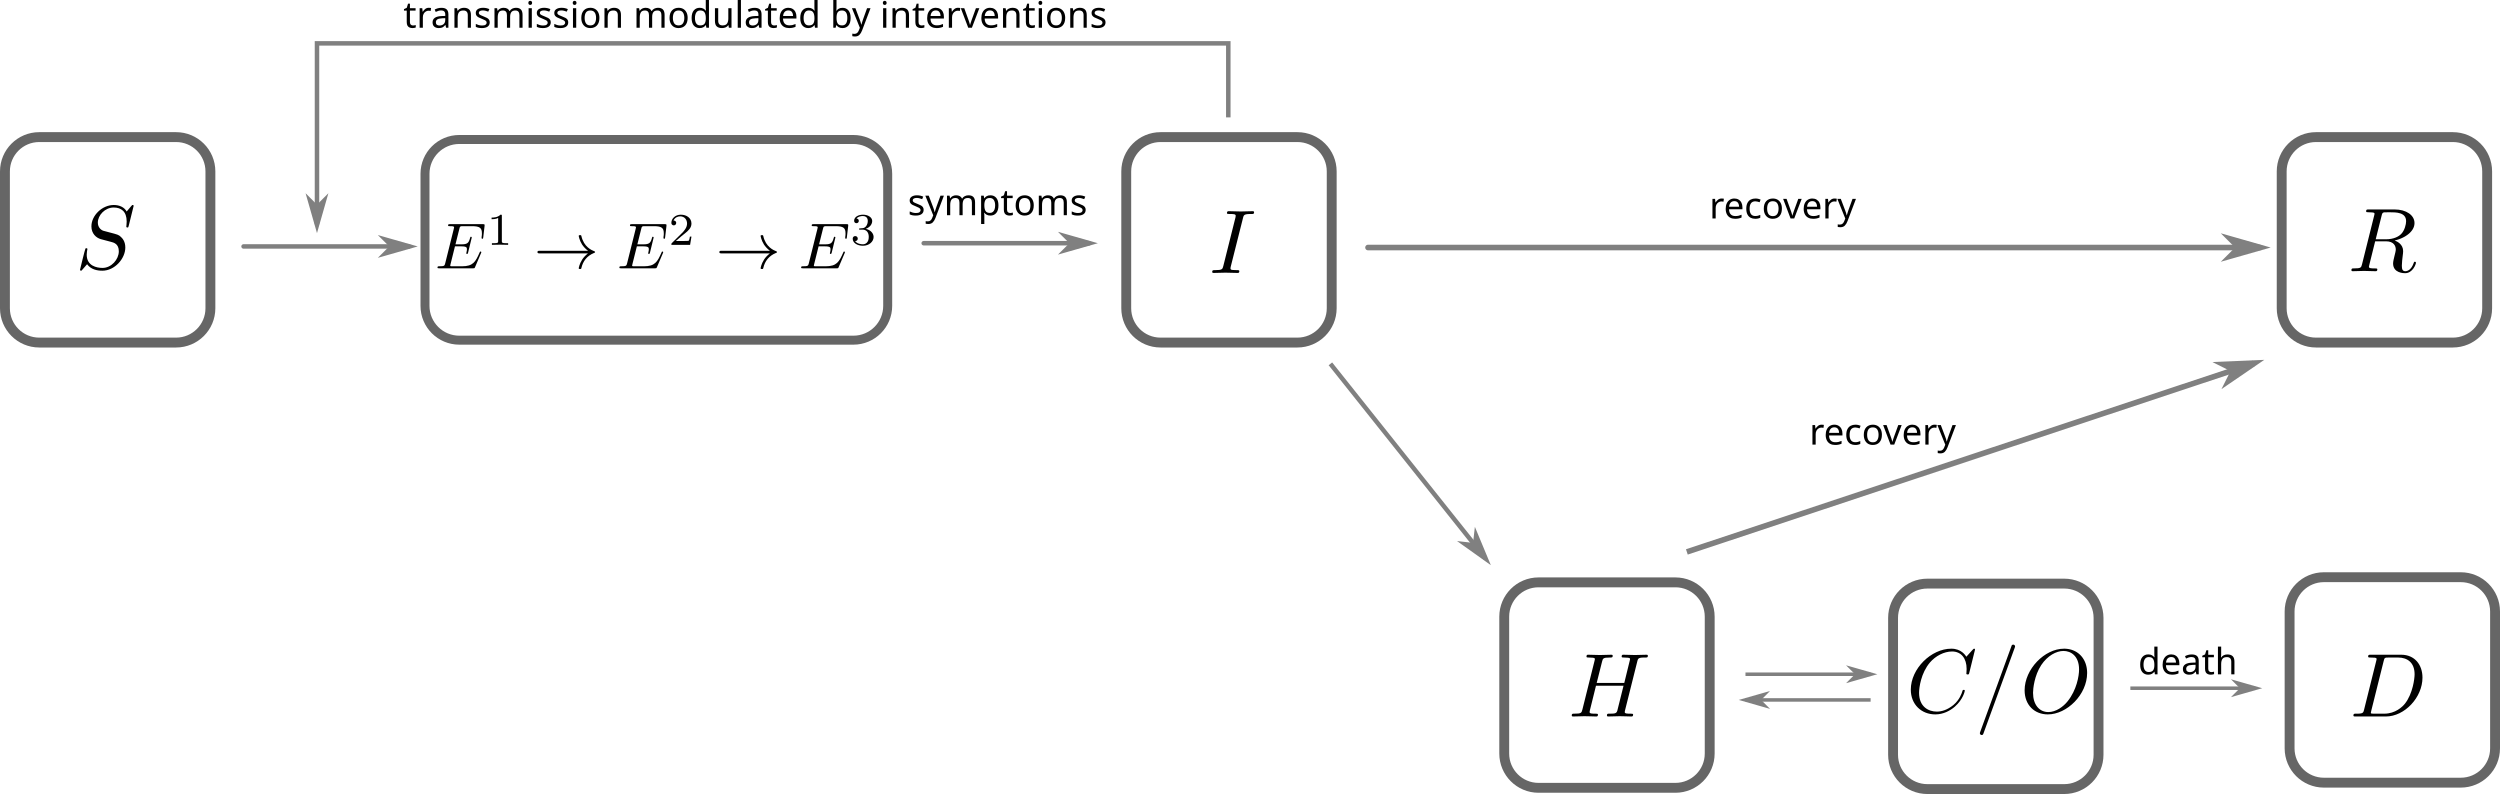
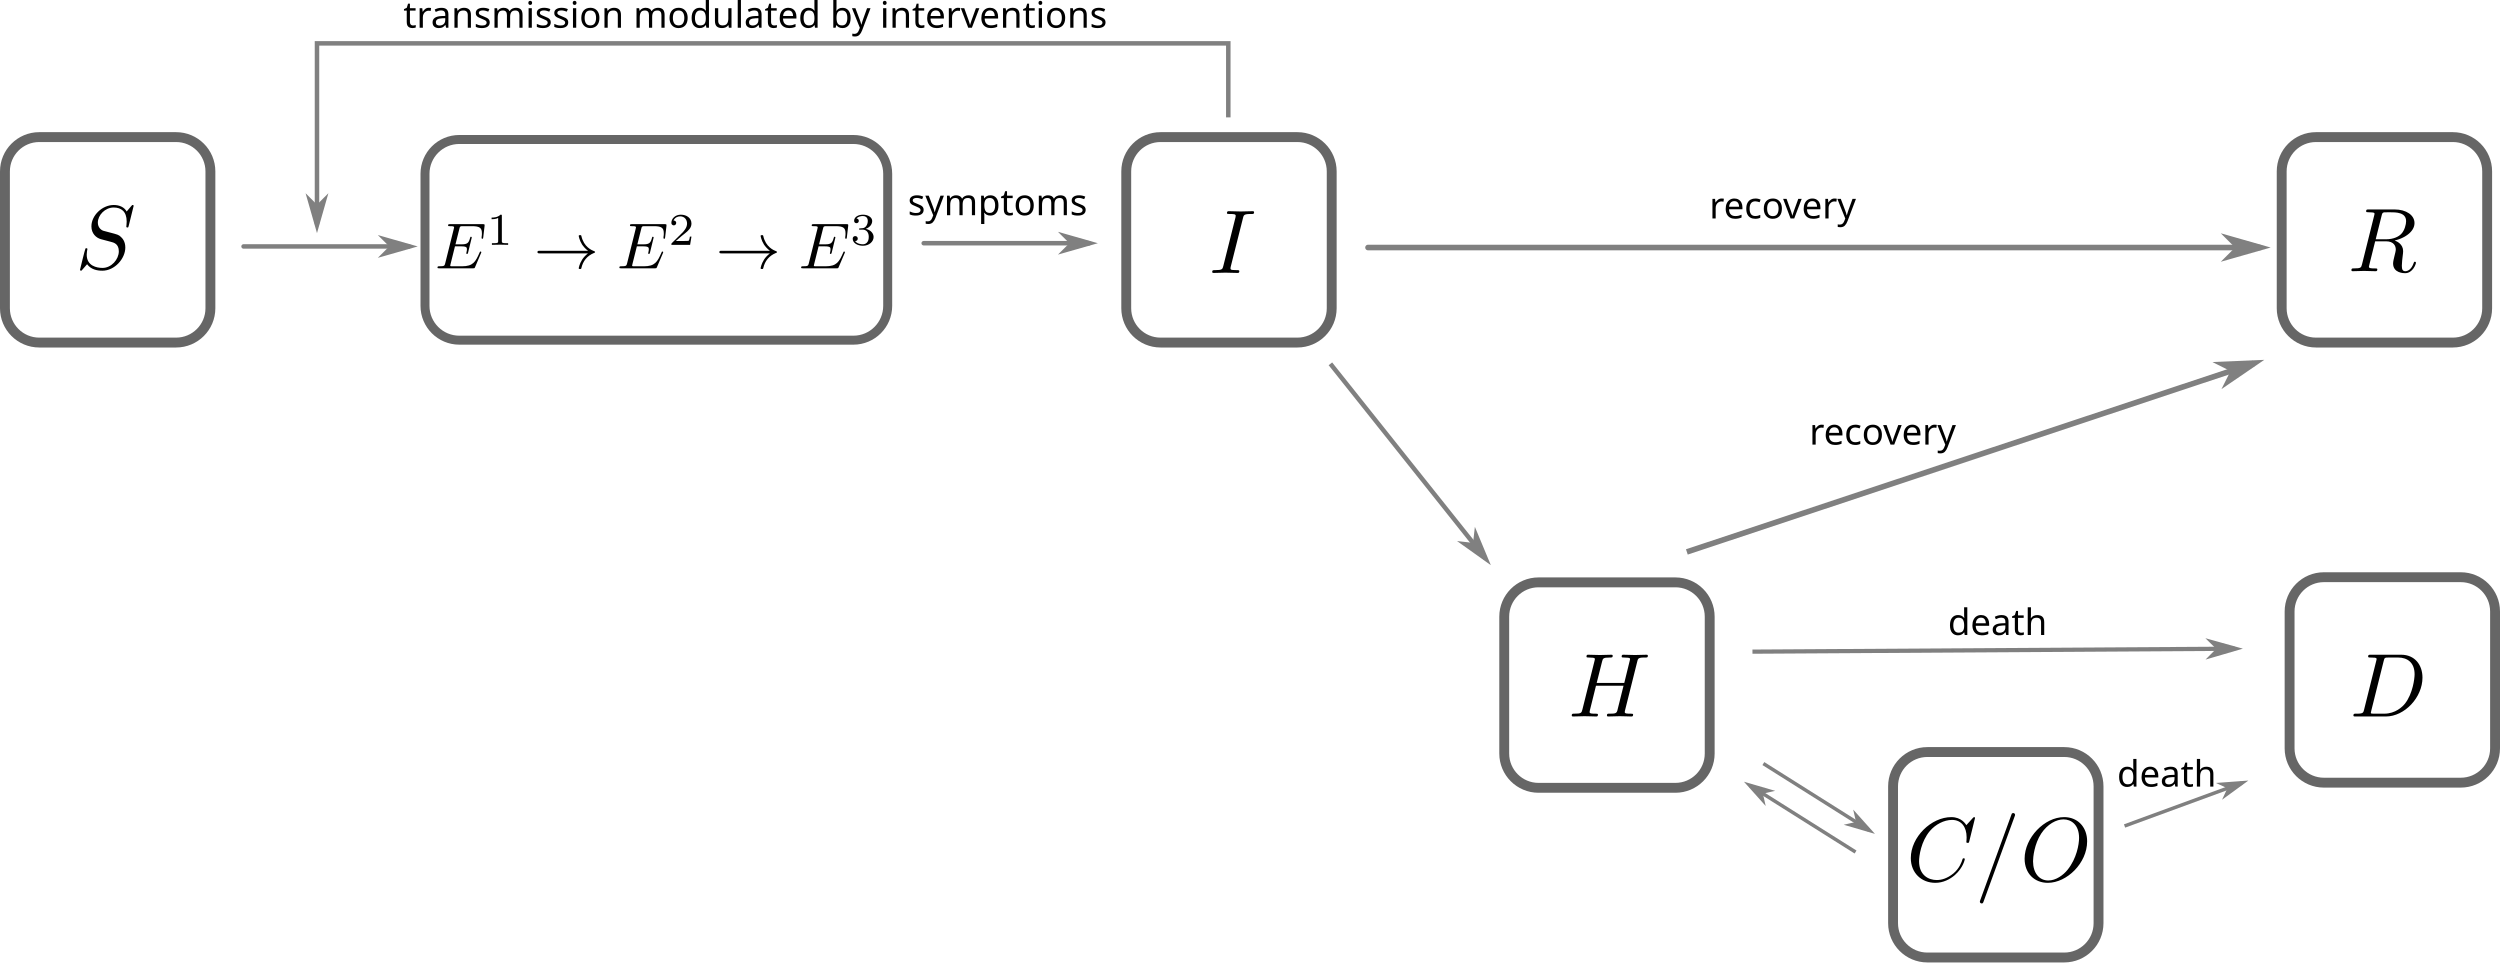
- <svg xmlns="http://www.w3.org/2000/svg" width="1187.407" height="377.127" viewBox="0 0 1113.194 353.556" id="svg2" version="1.1">
+ <svg xmlns="http://www.w3.org/2000/svg" width="1187.407" height="457.126" viewBox="0 0 1113.194 428.556" id="svg2" version="1.1">
  <defs id="defs4">
    <marker overflow="visible" orient="auto" refY="0" refX="0" id="d" style="overflow:visible">
      <path id="path7" d="M -4,0 -6,2 1,0 -6,-2 -4,0 Z" style="fill:#808080;fill-rule:evenodd;stroke:#808080;stroke-width:0.4pt" />
    </marker>
    <marker overflow="visible" orient="auto" refY="0" refX="0" id="c" style="overflow:visible">
      <path id="path10" d="M -4,0 -6,2 1,0 -6,-2 -4,0 Z" style="fill:#808080;fill-rule:evenodd;stroke:#808080;stroke-width:0.4pt" />
    </marker>
    <marker overflow="visible" id="a" refX="0" refY="0" orient="auto" style="overflow:visible">
      <path id="path13" d="M -4,0 -6,2 1,0 -6,-2 -4,0 Z" style="fill:#808080;fill-rule:evenodd;stroke:#808080;stroke-width:0.4pt" />
    </marker>
    <marker overflow="visible" id="i" refX="0" refY="0" orient="auto" style="overflow:visible">
      <path id="path16" d="M -4,0 -6,2 1,0 -6,-2 -4,0 Z" style="fill:#808080;fill-rule:evenodd;stroke:#808080;stroke-width:0.4pt" />
    </marker>
    <marker overflow="visible" id="e" refX="0" refY="0" orient="auto" style="overflow:visible">
      <path id="path19" d="M -4,0 -6,2 1,0 -6,-2 -4,0 Z" style="fill:#808080;fill-rule:evenodd;stroke:#808080;stroke-width:0.4pt" />
    </marker>
    <marker overflow="visible" id="b" refX="0" refY="0" orient="auto" style="overflow:visible">
      <path id="path22" d="M -4,0 -6,2 1,0 -6,-2 -4,0 Z" style="fill:#808080;fill-rule:evenodd;stroke:#808080;stroke-width:0.4pt" />
    </marker>
    <marker overflow="visible" id="f" refX="0" refY="0" orient="auto" style="overflow:visible">
      <path id="path25" d="M -4,0 -6,2 1,0 -6,-2 -4,0 Z" style="fill:#808080;fill-rule:evenodd;stroke:#808080;stroke-width:0.4pt" />
    </marker>
    <marker overflow="visible" orient="auto" refY="0" refX="0" id="g" style="overflow:visible">
      <path id="path28" d="M -4,0 -6,2 1,0 -6,-2 -4,0 Z" style="fill:#808080;fill-rule:evenodd;stroke:#808080;stroke-width:0.4pt" />
    </marker>
    <marker overflow="visible" orient="auto" refY="0" refX="0" id="h" style="overflow:visible">
      <path id="path31" d="M -4,0 -6,2 1,0 -6,-2 -4,0 Z" style="fill:#808080;fill-rule:evenodd;stroke:#808080;stroke-width:0.4pt" />
    </marker>
+     <marker overflow="visible" orient="auto" refY="0" refX="0" id="g-6" style="overflow:visible">
+       <path id="path28-8" d="M -4,0 -6,2 1,0 -6,-2 -4,0 Z" style="fill:#808080;fill-rule:evenodd;stroke:#808080;stroke-width:0.4pt" />
+     </marker>
+     <marker overflow="visible" orient="auto" refY="0" refX="0" id="d-1" style="overflow:visible">
+       <path id="path7-5" d="M -4,0 -6,2 1,0 -6,-2 -4,0 Z" style="fill:#808080;fill-rule:evenodd;stroke:#808080;stroke-width:0.4pt" />
+     </marker>
  </defs>
  <g id="g33" transform="translate(64.583,2.113962)">
    <rect id="rect35" rx="15.278" ry="15.278" y="58.932" x="-62.383" height="91.489" width="91.489" style="fill:none;stroke:#666666;stroke-width:4.4;stroke-linecap:round;stroke-linejoin:round" />
    <rect id="rect37" ry="15.278" y="59.995" x="124.658" height="89.364" width="206.03" rx="15.278" style="fill:none;stroke:#666666;stroke-width:4;stroke-linecap:round;stroke-linejoin:round" />
    <rect id="rect39" ry="15.278" y="58.932" x="436.907" height="91.489" width="91.489" rx="15.278" style="fill:none;stroke:#666666;stroke-width:4.4;stroke-linecap:round;stroke-linejoin:round" />
    <rect id="rect41" ry="15.278" y="58.932" x="951.403" height="91.489" width="91.489" rx="15.278" style="fill:none;stroke:#666666;stroke-width:4.4;stroke-linecap:round;stroke-linejoin:round" />
    <path id="path45" d="m 43.87,107.621 73.611,0" style="fill:none;stroke:#808080;stroke-width:2;stroke-linecap:round;marker-end:url(#a)" />
    <path id="path47" d="m 544.565,108.103 397.003,0" style="fill:none;stroke:#808080;stroke-width:2.5;stroke-linecap:round;marker-end:url(#b)" />
    <rect id="rect49" ry="15.278" y="257.197" x="605.218" height="91.489" width="91.489" rx="15.278" style="fill:none;stroke:#666666;stroke-width:4.4;stroke-linecap:round;stroke-linejoin:round" />
    <rect id="rect51" ry="15.278" y="254.9" x="954.922" height="91.489" width="91.489" rx="15.278" style="fill:none;stroke:#666666;stroke-width:4.4;stroke-linecap:round;stroke-linejoin:round" />
    <path id="path55" d="m 527.815,159.886 68.981,86.574" style="fill:none;stroke:#808080;stroke-width:2;marker-end:url(#c)" />
-     <path id="path57" d="m 884.019,304.33 55.632,0" style="fill:none;stroke:#808080;stroke-width:1.57;marker-end:url(#d)" />
+     <path id="path57" d="m 881.437,365.674 52.23,-19.156" style="fill:none;stroke:#808080;stroke-width:1.57;marker-end:url(#d)" />
    <path id="path59" d="M 686.536,243.646 938.987,159.673" style="fill:none;stroke:#808080;stroke-width:2.5;marker-end:url(#e)" />
    <path id="path61" d="m 346.717,106.182 73.612,0" style="fill:none;stroke:#808080;stroke-width:2;stroke-linecap:round;marker-end:url(#f)" />
    <text id="text63" word-spacing="0" letter-spacing="0" font-size="16.25" font-weight="400" y="93.722" x="339.644" style="font-weight:400;font-size:16.25px;line-height:125%;font-family:Sans;-inkscape-font-specification:'Sans, Normal';text-align:start;letter-spacing:0;word-spacing:0">
      <tspan id="tspan65" y="93.722" x="339.644">
        <tspan id="tspan67" y="93.722" x="339.644">symptoms</tspan>
      </tspan>
    </text>
    <text id="text69" word-spacing="0" letter-spacing="0" font-size="16.25" font-weight="400" y="195.864" x="741.082" style="font-weight:400;font-size:16.25px;line-height:125%;font-family:Sans;-inkscape-font-specification:'Sans, Normal';text-align:start;letter-spacing:0;word-spacing:0">
      <tspan id="tspan71" y="195.864" x="741.082">
        <tspan id="tspan73" y="195.864" x="741.082">recovery</tspan>
      </tspan>
    </text>
    <text id="text75" word-spacing="0" letter-spacing="0" font-size="16.25" font-weight="400" y="95.154" x="696.555" style="font-weight:400;font-size:16.25px;line-height:125%;font-family:Sans;-inkscape-font-specification:'Sans, Normal';text-align:start;letter-spacing:0;word-spacing:0">
      <tspan id="tspan77" y="95.154" x="696.555">
        <tspan id="tspan79" y="95.154" x="696.555">recovery</tspan>
      </tspan>
    </text>
-     <text id="text81" word-spacing="0" letter-spacing="0" font-size="16.25" font-weight="400" y="298.154" x="887.5" style="font-weight:400;font-size:16.25px;line-height:125%;font-family:Sans;-inkscape-font-specification:'Sans, Normal';text-align:start;letter-spacing:0;word-spacing:0">
-       <tspan id="tspan83" y="298.154" x="887.5">
-         <tspan id="tspan85" y="298.154" x="887.5">death</tspan>
+     <text id="text81" word-spacing="0" letter-spacing="0" font-size="16.25" font-weight="400" y="348.154" x="878.125" style="font-weight:400;font-size:16.25px;line-height:125%;font-family:Sans;-inkscape-font-specification:'Sans, Normal';text-align:start;letter-spacing:0;word-spacing:0">
+       <tspan id="tspan83" y="348.154" x="878.125">
+         <tspan id="tspan85" y="348.154" x="878.125">death</tspan>
      </tspan>
    </text>
-     <rect id="rect87" ry="15.278" y="257.753" x="778.358" height="91.489" width="91.489" rx="15.278" style="fill:none;stroke:#666666;stroke-width:4.4;stroke-linecap:round;stroke-linejoin:round" />
-     <path id="path89" d="m 712.638,298.108 55.633,0" style="fill:none;stroke:#808080;stroke-width:1.57;marker-end:url(#g)" />
-     <path id="path91" d="m 768.362,309.553 -55.632,0" style="fill:none;stroke:#808080;stroke-width:1.57;marker-end:url(#h)" />
+     <rect id="rect87" ry="15.278" y="332.753" x="778.358" height="91.489" width="91.489" rx="15.278" style="fill:none;stroke:#666666;stroke-width:4.4;stroke-linecap:round;stroke-linejoin:round" />
+     <path id="path89" d="m 720.602,337.886 47.07,29.656" style="fill:none;stroke:#808080;stroke-width:1.57;marker-end:url(#g)" />
+     <path id="path91" d="M 761.648,377.274 714.579,347.619" style="fill:none;stroke:#808080;stroke-width:1.57;marker-end:url(#h)" />
    <path id="path93" d="m 482.35,50.153 0,-32.957 -405.786,0 0,80.56" style="fill:none;stroke:#808080;stroke-width:2;marker-end:url(#i)" />
    <text id="text95" word-spacing="0" letter-spacing="0" font-size="16.25" font-weight="400" y="10.232" x="115.027" style="font-weight:400;font-size:16.25px;line-height:125%;font-family:Sans;-inkscape-font-specification:'Sans, Normal';text-align:start;letter-spacing:0;word-spacing:0">
      <tspan id="tspan97" y="10.232" x="115.027">
        <tspan id="tspan99" y="10.232" x="115.027">transmission modulated by interventions</tspan>
      </tspan>
    </text>
    <text id="text101" word-spacing="0" letter-spacing="0" font-size="16.25" font-weight="400" y="3.294" x="470.121" style="font-weight:400;font-size:16.25px;line-height:125%;font-family:Sans;-inkscape-font-specification:'Sans, Normal';text-align:start;letter-spacing:0;word-spacing:0" />
    <g id="g103" font-weight="400" stroke-miterlimit="10.433" style="font-weight:400;fill:#000000;fill-rule:evenodd;stroke:none;stroke-miterlimit:10.433" />
    <g id="g4374" transform="matrix(1.068797,0,0,1.068797,-33.67466,-508.098)">
      <g word-spacing="normal" letter-spacing="normal" font-size-adjust="none" font-stretch="normal" font-weight="normal" font-variant="normal" font-style="normal" stroke-miterlimit="10.433" xml:space="preserve" transform="matrix(0.5429857,0,0,-0.5429857,-95.0225,805.755)" id="content" style="font-style:normal;font-variant:normal;font-weight:normal;font-stretch:normal;letter-spacing:normal;word-spacing:normal;text-anchor:start;fill:none;fill-opacity:1;fill-rule:evenodd;stroke:#000000;stroke-linecap:butt;stroke-linejoin:miter;stroke-miterlimit:10.433;stroke-dasharray:none;stroke-dashoffset:0;stroke-opacity:1">
        <path id="path4377" d="m 490.8,417.81 0.01,0.02 0.01,0.03 0.02,0.05 0.02,0.05 0.02,0.05 0.02,0.05 0.02,0.05 0.02,0.05 0.01,0.05 0.01,0.03 0.01,0.02 0.01,0.02 0.01,0.03 0,0.02 0.01,0.02 0.01,0.02 0,0.02 0.01,0.02 0,0.02 0.01,0.01 0,0.02 0,0.02 0,0.01 0,0.01 0.01,0.01 c 0,0.05 0,0.55 -0.6,0.55 -0.45,0 -0.55,-0.3 -0.64,-0.61 -3.25,-7.38 -5.08,-10.7 -13.61,-10.7 l -7.26,0 c -0.71,0 -0.8,0 -1.1,0.04 -0.5,0.05 -0.65,0.1 -0.65,0.5 0,0.14 0,0.25 0.25,1.14 l 3.39,13.61 4.93,0 c 4.24,0 4.24,-1.04 4.24,-2.29 0,-0.35 0,-0.96 -0.36,-2.44 -0.09,-0.25 -0.14,-0.41 -0.14,-0.55 0,-0.25 0.19,-0.55 0.64,-0.55 0.41,0 0.55,0.25 0.75,0.99 l 2.84,11.67 c 0,0.3 -0.25,0.55 -0.61,0.55 -0.43,0 -0.54,-0.3 -0.68,-0.91 -1.05,-3.78 -1.96,-4.92 -6.54,-4.92 l -4.68,0 3,12 c 0.43,1.75 0.5,1.94 2.68,1.94 l 7.02,0 c 6.08,0 7.58,-1.44 7.58,-5.53 0,-1.19 0,-1.29 -0.2,-2.64 0,-0.3 -0.05,-0.65 -0.05,-0.9 0,-0.25 0.15,-0.59 0.59,-0.59 0.56,0 0.61,0.3 0.71,1.25 l 1,8.61 c 0.14,1.34 -0.1,1.34 -1.35,1.34 l -25.15,0 c -1,0 -1.5,0 -1.5,-1 0,-0.54 0.45,-0.54 1.39,-0.54 1.84,0 3.23,0 3.23,-0.89 0,-0.21 0,-0.3 -0.25,-1.21 l -6.56,-26.34 c -0.5,-1.95 -0.61,-2.34 -4.55,-2.34 -0.84,0 -1.39,0 -1.39,-0.96 0,-0.59 0.45,-0.59 1.39,-0.59 l 25.86,0 c 1.16,0 1.2,0.05 1.55,0.84 z" style="fill:#000000;stroke-width:0" />
        <path id="path4379" d="m 506.79,446.36 0,0.04 0,0.04 0,0.04 0,0.04 0,0.04 0,0.04 0,0.04 0,0.03 0,0.04 0,0.03 -0.01,0.03 0,0.03 0,0.03 -0.01,0.03 0,0.03 0,0.02 -0.01,0.03 0,0.02 -0.01,0.02 0,0.03 -0.01,0.04 -0.02,0.04 -0.02,0.03 -0.02,0.03 -0.02,0.03 -0.02,0.03 -0.03,0.02 -0.03,0.02 -0.03,0.01 -0.04,0.02 -0.04,0.01 -0.05,0.01 -0.04,0.01 -0.03,0.01 -0.03,0 -0.02,0 -0.03,0.01 -0.03,0 -0.03,0 -0.03,0 -0.04,0 -0.03,0.01 -0.04,0 -0.03,0 -0.04,0 -0.04,0 -0.04,0 -0.04,0 -0.04,0 -0.05,0 -0.04,0 c -2.24,-2.2 -5.39,-2.23 -6.83,-2.23 l 0,-1.25 c 0.84,0 3.14,0 5.04,0.96 l 0,-17.76 c 0,-1.16 0,-1.61 -3.48,-1.61 l -1.31,0 0,-1.25 c 0.62,0.03 4.9,0.14 6.2,0.14 1.08,0 5.47,-0.11 6.24,-0.14 l 0,1.25 -1.33,0 c -3.49,0 -3.49,0.45 -3.49,1.61 z" style="fill:#000000;stroke-width:0" />
        <path id="path4381" d="m 572.91,417.65 -0.26,-0.19 -0.24,-0.2 -0.24,-0.19 -0.22,-0.2 -0.23,-0.19 -0.21,-0.19 -0.2,-0.19 -0.2,-0.19 -0.19,-0.18 -0.18,-0.18 -0.18,-0.18 -0.17,-0.18 -0.16,-0.17 -0.15,-0.17 -0.15,-0.17 -0.14,-0.16 -0.13,-0.15 -0.13,-0.16 -0.12,-0.15 -0.11,-0.14 -0.11,-0.14 -0.1,-0.13 -0.09,-0.13 -0.09,-0.12 -0.08,-0.11 -0.08,-0.11 -0.07,-0.11 -0.06,-0.09 -0.06,-0.09 -0.05,-0.08 -0.05,-0.07 -0.04,-0.07 c -2.23,-3.44 -2.64,-6.58 -2.64,-6.62 0,-0.6 0.61,-0.6 1,-0.6 0.84,0 0.89,0.1 1.1,1 1.15,4.88 4.09,9.06 9.71,11.36 0.6,0.19 0.75,0.3 0.75,0.64 0,0.35 -0.29,0.5 -0.4,0.55 -2.19,0.84 -8.22,3.34 -10.11,11.72 -0.16,0.59 -0.21,0.73 -1.05,0.73 -0.39,0 -1,0 -1,-0.59 0,-0.1 0.45,-3.24 2.55,-6.58 1,-1.48 2.44,-3.23 4.58,-4.83 l -37.02,0 c -0.89,0 -1.8,0 -1.8,-1 0,-1 0.91,-1 1.8,-1 z" style="fill:#000000;stroke-width:0" />
        <path id="path4383" d="m 630.36,417.81 0.01,0.02 0.01,0.03 0.02,0.05 0.02,0.05 0.02,0.05 0.02,0.05 0.01,0.05 0.02,0.05 0.02,0.05 0.01,0.03 0.01,0.02 0.01,0.02 0,0.03 0.01,0.02 0.01,0.02 0,0.02 0.01,0.02 0.01,0.02 0,0.02 0,0.01 0.01,0.02 0,0.02 0,0.01 0,0.01 0,0.01 c 0,0.05 0,0.55 -0.59,0.55 -0.45,0 -0.55,-0.3 -0.64,-0.61 -3.25,-7.38 -5.08,-10.7 -13.61,-10.7 l -7.27,0 c -0.7,0 -0.79,0 -1.09,0.04 -0.5,0.05 -0.66,0.1 -0.66,0.5 0,0.14 0,0.25 0.25,1.14 l 3.4,13.61 4.93,0 c 4.24,0 4.24,-1.04 4.24,-2.29 0,-0.35 0,-0.96 -0.36,-2.44 -0.1,-0.25 -0.14,-0.41 -0.14,-0.55 0,-0.25 0.18,-0.55 0.64,-0.55 0.4,0 0.54,0.25 0.75,0.99 l 2.84,11.67 c 0,0.3 -0.25,0.55 -0.61,0.55 -0.44,0 -0.55,-0.3 -0.69,-0.91 -1.04,-3.78 -1.95,-4.92 -6.53,-4.92 l -4.68,0 3,12 c 0.43,1.75 0.5,1.94 2.68,1.94 l 7.02,0 c 6.08,0 7.58,-1.44 7.58,-5.53 0,-1.19 0,-1.29 -0.21,-2.64 0,-0.3 -0.04,-0.65 -0.04,-0.9 0,-0.25 0.15,-0.59 0.59,-0.59 0.56,0 0.61,0.3 0.7,1.25 l 1,8.61 c 0.14,1.34 -0.09,1.34 -1.34,1.34 l -25.16,0 c -1,0 -1.5,0 -1.5,-1 0,-0.54 0.46,-0.54 1.39,-0.54 1.85,0 3.24,0 3.24,-0.89 0,-0.21 0,-0.3 -0.25,-1.21 l -6.56,-26.34 c -0.5,-1.95 -0.61,-2.34 -4.55,-2.34 -0.84,0 -1.39,0 -1.39,-0.96 0,-0.59 0.45,-0.59 1.39,-0.59 l 25.86,0 c 1.16,0 1.2,0.05 1.55,0.84 z" style="fill:#000000;stroke-width:0" />
        <path id="path4385" d="m 652.27,430.54 -1.18,0 c -0.1,-0.76 -0.46,-2.83 -0.91,-3.17 -0.27,-0.2 -2.95,-0.2 -3.44,-0.2 l -6.42,0 c 3.66,3.23 4.88,4.2 6.97,5.84 2.58,2.06 4.98,4.22 4.98,7.53 0,4.22 -3.68,6.8 -8.15,6.8 -4.32,0 -7.25,-3.03 -7.25,-6.23 0,-1.79 1.5,-1.96 1.86,-1.96 0.82,0 1.84,0.6 1.84,1.85 0,0.62 -0.25,1.84 -2.06,1.84 1.08,2.47 3.45,3.23 5.09,3.23 3.49,0 5.3,-2.7 5.3,-5.53 0,-3.03 -2.16,-5.43 -3.28,-6.68 l -8.39,-8.3 c -0.36,-0.31 -0.36,-0.39 -0.36,-1.36 l 14.36,0 z" style="fill:#000000;stroke-width:0" />
        <path id="path4387" d="m 712.47,417.65 -0.25,-0.19 -0.25,-0.2 -0.23,-0.19 -0.23,-0.2 -0.22,-0.19 -0.22,-0.19 -0.2,-0.19 -0.2,-0.19 -0.19,-0.18 -0.18,-0.18 -0.18,-0.18 -0.16,-0.18 -0.17,-0.17 -0.15,-0.17 -0.15,-0.17 -0.14,-0.16 -0.13,-0.15 -0.13,-0.16 -0.12,-0.15 -0.11,-0.14 -0.11,-0.14 -0.1,-0.13 -0.09,-0.13 -0.09,-0.12 -0.08,-0.11 -0.08,-0.11 -0.06,-0.11 -0.07,-0.09 -0.06,-0.09 -0.05,-0.08 -0.05,-0.07 -0.04,-0.07 c -2.23,-3.44 -2.64,-6.58 -2.64,-6.62 0,-0.6 0.61,-0.6 1,-0.6 0.85,0 0.89,0.1 1.1,1 1.15,4.88 4.09,9.06 9.72,11.36 0.59,0.19 0.75,0.3 0.75,0.64 0,0.35 -0.3,0.5 -0.41,0.55 -2.19,0.84 -8.22,3.34 -10.11,11.72 -0.16,0.59 -0.2,0.73 -1.05,0.73 -0.39,0 -1,0 -1,-0.59 0,-0.1 0.46,-3.24 2.55,-6.58 1,-1.48 2.44,-3.23 4.58,-4.83 l -37.02,0 c -0.89,0 -1.79,0 -1.79,-1 0,-1 0.9,-1 1.79,-1 z" style="fill:#000000;stroke-width:0" />
        <path id="path4389" d="m 769.8,417.81 0.01,0.02 0.01,0.03 0.01,0.05 0.02,0.05 0.02,0.05 0.02,0.05 0.02,0.05 0.02,0.05 0.02,0.05 0.01,0.03 0.01,0.02 0,0.02 0.01,0.03 0.01,0.02 0.01,0.02 0,0.02 0.01,0.02 0,0.02 0.01,0.02 0,0.01 0,0.02 0.01,0.02 0,0.01 0,0.01 0,0.01 c 0,0.05 0,0.55 -0.59,0.55 -0.46,0 -0.55,-0.3 -0.64,-0.61 -3.25,-7.38 -5.08,-10.7 -13.61,-10.7 l -7.27,0 c -0.7,0 -0.8,0 -1.09,0.04 -0.5,0.05 -0.66,0.1 -0.66,0.5 0,0.14 0,0.25 0.25,1.14 l 3.39,13.61 4.94,0 c 4.23,0 4.23,-1.04 4.23,-2.29 0,-0.35 0,-0.96 -0.36,-2.44 -0.09,-0.25 -0.14,-0.41 -0.14,-0.55 0,-0.25 0.19,-0.55 0.64,-0.55 0.41,0 0.55,0.25 0.76,0.99 l 2.84,11.67 c 0,0.3 -0.25,0.55 -0.61,0.55 -0.44,0 -0.55,-0.3 -0.69,-0.91 -1.04,-3.78 -1.95,-4.92 -6.53,-4.92 l -4.69,0 3,12 c 0.44,1.75 0.5,1.94 2.69,1.94 l 7.02,0 c 6.07,0 7.57,-1.44 7.57,-5.53 0,-1.19 0,-1.29 -0.2,-2.64 0,-0.3 -0.05,-0.65 -0.05,-0.9 0,-0.25 0.16,-0.59 0.6,-0.59 0.56,0 0.61,0.3 0.7,1.25 l 1,8.61 c 0.14,1.34 -0.09,1.34 -1.34,1.34 l -25.16,0 c -1,0 -1.5,0 -1.5,-1 0,-0.54 0.45,-0.54 1.39,-0.54 1.85,0 3.24,0 3.24,-0.89 0,-0.21 0,-0.3 -0.25,-1.21 l -6.57,-26.34 c -0.5,-1.95 -0.61,-2.34 -4.54,-2.34 -0.85,0 -1.39,0 -1.39,-0.96 0,-0.59 0.45,-0.59 1.39,-0.59 l 25.86,0 c 1.15,0 1.2,0.05 1.54,0.84 z" style="fill:#000000;stroke-width:0" />
        <path id="path4391" d="m 783.64,435.84 0.25,-0.01 0.25,-0.01 0.24,-0.03 0.24,-0.04 0.23,-0.05 0.23,-0.06 0.22,-0.07 0.21,-0.08 0.21,-0.1 0.2,-0.1 0.2,-0.12 0.19,-0.12 0.18,-0.14 0.18,-0.15 0.16,-0.16 0.16,-0.17 0.15,-0.18 0.15,-0.19 0.13,-0.21 0.13,-0.21 0.11,-0.23 0.11,-0.23 0.1,-0.25 0.09,-0.25 0.08,-0.27 0.07,-0.28 0.06,-0.29 0.05,-0.3 0.04,-0.31 0.03,-0.32 0.01,-0.34 0.01,-0.34 c 0,-4.33 -2.52,-5.61 -4.53,-5.61 -1.39,0 -4.47,0.38 -5.93,2.44 1.63,0.06 2.02,1.22 2.02,1.95 0,1.11 -0.84,1.91 -1.92,1.91 -0.97,0 -1.95,-0.6 -1.95,-2.02 0,-3.28 3.62,-5.4 7.84,-5.4 4.84,0 8.19,3.25 8.19,6.73 0,2.72 -2.22,5.44 -6.06,6.23 3.65,1.33 4.98,3.94 4.98,6.07 0,2.75 -3.17,4.81 -7.03,4.81 -3.88,0 -6.83,-1.89 -6.83,-4.67 0,-1.19 0.76,-1.85 1.81,-1.85 1.08,0 1.77,0.8 1.77,1.77 0,1.02 -0.69,1.75 -1.77,1.81 1.22,1.55 3.61,1.92 4.91,1.92 1.56,0 3.76,-0.76 3.76,-3.79 0,-1.47 -0.48,-3.07 -1.39,-4.14 -1.15,-1.33 -2.12,-1.41 -3.87,-1.5 -0.88,-0.08 -0.94,-0.08 -1.11,-0.11 -0.08,0 -0.36,-0.07 -0.36,-0.46 0,-0.48 0.31,-0.48 0.91,-0.48 z" style="fill:#000000;stroke-width:0" />
      </g>
    </g>
    <g transform="matrix(1.5,0,0,1.5,-257.7431,-890.0236)" id="g4572">
      <g style="font-style:normal;font-variant:normal;font-weight:normal;font-stretch:normal;letter-spacing:normal;word-spacing:normal;text-anchor:start;fill:none;fill-opacity:1;fill-rule:evenodd;stroke:#000000;stroke-linecap:butt;stroke-linejoin:miter;stroke-miterlimit:10.433;stroke-dasharray:none;stroke-dashoffset:0;stroke-opacity:1" id="g4574" transform="matrix(0.5387521,0,0,-0.5387521,-94.28163,890.5549)" xml:space="preserve" stroke-miterlimit="10.433" font-style="normal" font-variant="normal" font-weight="normal" font-stretch="normal" font-size-adjust="none" letter-spacing="normal" word-spacing="normal">
        <path style="fill:#000000;stroke-width:0" d="m 487.66,440.82 0,0.02 0,0.02 0,0.01 -0.01,0.02 0,0.02 0,0.02 -0.01,0.02 0,0.02 -0.01,0.02 -0.01,0.02 -0.01,0.02 -0.01,0.02 -0.01,0.02 -0.01,0.02 -0.01,0.02 -0.02,0.02 -0.02,0.02 -0.01,0.02 -0.02,0.02 -0.02,0.02 -0.02,0.01 -0.03,0.02 -0.02,0.01 -0.03,0.02 -0.02,0.01 -0.03,0.01 -0.02,0.01 -0.01,0 -0.02,0.01 -0.02,0 -0.01,0 -0.02,0.01 -0.02,0 -0.02,0 -0.02,0 -0.02,0 -0.02,0 -0.02,0 c -0.25,0 -0.31,-0.04 -0.9,-0.75 l -2.39,-2.84 c -1.3,2.34 -3.89,3.59 -7.13,3.59 -6.33,0 -12.3,-5.73 -12.3,-11.76 0,-4.03 2.65,-6.33 5.18,-7.06 l 5.32,-1.41 c 1.85,-0.44 4.6,-1.19 4.6,-5.28 0,-4.49 -4.1,-9.16 -8.97,-9.16 -3.19,0 -8.72,1.1 -8.72,7.27 0,1.2 0.25,2.39 0.3,2.69 0.04,0.2 0.09,0.25 0.09,0.35 0,0.5 -0.34,0.55 -0.59,0.55 -0.25,0 -0.35,-0.05 -0.5,-0.2 -0.21,-0.2 -2.99,-11.56 -2.99,-11.7 0,-0.3 0.25,-0.5 0.55,-0.5 0.25,0 0.3,0.04 0.89,0.75 l 2.45,2.82 c 2.14,-2.89 5.52,-3.57 8.41,-3.57 6.78,0 12.66,6.62 12.66,12.79 0,3.44 -1.69,5.14 -2.44,5.83 -1.14,1.16 -1.89,1.34 -6.33,2.5 -1.09,0.3 -2.89,0.8 -3.34,0.89 -1.35,0.45 -3.03,1.89 -3.03,4.53 0,4.05 3.98,8.28 8.71,8.28 4.15,0 7.18,-2.14 7.18,-7.73 0,-1.59 -0.21,-2.49 -0.21,-2.78 0,-0.05 0,-0.5 0.61,-0.5 0.5,0 0.55,0.15 0.74,1 z" id="path4576" />
      </g>
    </g>
    <g transform="matrix(1.5,0,0,1.5,247.1209,-888.1486)" id="g4720">
      <g style="font-style:normal;font-variant:normal;font-weight:normal;font-stretch:normal;letter-spacing:normal;word-spacing:normal;text-anchor:start;fill:none;fill-opacity:1;fill-rule:evenodd;stroke:#000000;stroke-linecap:butt;stroke-linejoin:miter;stroke-miterlimit:10.433;stroke-dasharray:none;stroke-dashoffset:0;stroke-opacity:1" word-spacing="normal" letter-spacing="normal" font-size-adjust="none" font-stretch="normal" font-weight="normal" font-variant="normal" font-style="normal" stroke-miterlimit="10.433" xml:space="preserve" transform="matrix(0.5387521,0,0,-0.5387521,-94.28163,890.5549)" id="g4722">
        <path style="fill:#000000;stroke-width:0" id="path4724" d="m 474.16,436.39 0.04,0.16 0.04,0.16 0.04,0.15 0.04,0.14 0.04,0.14 0.04,0.13 0.05,0.12 0.05,0.11 0.05,0.11 0.06,0.11 0.07,0.09 0.07,0.09 0.08,0.09 0.08,0.08 0.1,0.07 0.1,0.07 0.12,0.06 0.12,0.06 0.14,0.05 0.15,0.05 0.17,0.04 0.08,0.02 0.09,0.02 0.1,0.02 0.1,0.02 0.1,0.01 0.1,0.02 0.11,0.01 0.12,0.01 0.12,0.02 0.12,0.01 0.13,0.01 0.13,0 0.13,0.01 0.14,0.01 0.15,0.01 0.15,0 0.16,0 0.16,0.01 0.16,0 0.17,0 0.18,0 0.18,0 c 1.19,0 1.6,0 1.6,0.96 0,0.59 -0.55,0.59 -0.75,0.59 -1.46,0 -5.15,-0.16 -6.58,-0.16 -1.5,0 -5.13,0.16 -6.63,0.16 -0.34,0 -1,0 -1,-1 0,-0.55 0.46,-0.55 1.39,-0.55 2.1,0 3.44,0 3.44,-0.95 0,-0.25 0,-0.34 -0.09,-0.8 l -6.72,-26.84 c -0.46,-1.84 -0.61,-2.34 -4.55,-2.34 -1.14,0 -1.59,0 -1.59,-1 0,-0.55 0.61,-0.55 0.75,-0.55 1.45,0 5.08,0.16 6.53,0.16 1.5,0 5.19,-0.16 6.67,-0.16 0.41,0 1,0 1,0.95 0,0.6 -0.41,0.6 -1.5,0.6 -0.89,0 -1.14,0 -2.14,0.09 -1.05,0.11 -1.23,0.3 -1.23,0.84 0,0.41 0.09,0.8 0.18,1.16 z" />
      </g>
    </g>
    <g transform="matrix(1.5,0,0,1.5,754.0931,-888.9204)" id="g4874">
      <g style="font-style:normal;font-variant:normal;font-weight:normal;font-stretch:normal;letter-spacing:normal;word-spacing:normal;text-anchor:start;fill:none;fill-opacity:1;fill-rule:evenodd;stroke:#000000;stroke-linecap:butt;stroke-linejoin:miter;stroke-miterlimit:10.433;stroke-dasharray:none;stroke-dashoffset:0;stroke-opacity:1" id="g4876" transform="matrix(0.5387521,0,0,-0.5387521,-94.28163,890.5549)" xml:space="preserve" stroke-miterlimit="10.433" font-style="normal" font-variant="normal" font-weight="normal" font-stretch="normal" font-size-adjust="none" letter-spacing="normal" word-spacing="normal">
        <path style="fill:#000000;stroke-width:0" d="m 481.38,423.14 0.47,0.11 0.48,0.12 0.48,0.14 0.48,0.15 0.49,0.16 0.48,0.18 0.48,0.19 0.47,0.2 0.47,0.22 0.47,0.23 0.46,0.24 0.45,0.25 0.43,0.27 0.43,0.28 0.42,0.29 0.4,0.3 0.39,0.31 0.37,0.32 0.36,0.34 0.33,0.35 0.32,0.35 0.29,0.37 0.28,0.38 0.25,0.39 0.22,0.4 0.2,0.41 0.17,0.42 0.15,0.43 0.11,0.44 0.08,0.45 0.05,0.46 0.02,0.47 c 0,4.28 -4.48,7.47 -11,7.47 l -14.2,0 c -1,0 -1.45,0 -1.45,-1 0,-0.55 0.45,-0.55 1.4,-0.55 0.1,0 1.05,0 1.89,-0.09 0.89,-0.11 1.35,-0.16 1.35,-0.8 0,-0.2 -0.05,-0.36 -0.21,-0.95 l -6.67,-26.75 c -0.5,-1.95 -0.59,-2.34 -4.53,-2.34 -0.91,0 -1.34,0 -1.34,-1 0,-0.55 0.59,-0.55 0.68,-0.55 1.41,0 4.89,0.16 6.29,0.16 1.39,0 4.93,-0.16 6.32,-0.16 0.41,0 1,0 1,1 0,0.55 -0.45,0.55 -1.39,0.55 -1.84,0 -3.25,0 -3.25,0.89 0,0.29 0.11,0.54 0.16,0.84 l 3.28,13.2 5.94,0 -0.05,1.11 -5.59,0 3.25,13 c 0.29,1.19 0.43,1.69 1.39,1.85 0.45,0.04 2.04,0.04 3.03,0.04 3.55,0 9.08,0 9.08,-4.93 0,-1.69 -0.8,-5.13 -2.75,-7.07 -1.28,-1.29 -3.92,-2.89 -8.41,-2.89 l 0.05,-1.11 c 4.53,0 5.42,-2.78 5.42,-4.53 0,-0.75 -0.39,-2.28 -0.69,-3.44 -0.36,-1.39 -0.79,-3.23 -0.79,-4.23 0,-5.37 5.96,-5.37 6.62,-5.37 4.23,0 5.97,5.03 5.97,5.73 0,0.59 -0.55,0.59 -0.59,0.59 -0.46,0 -0.55,-0.36 -0.65,-0.7 -1.25,-3.69 -3.39,-4.53 -4.54,-4.53 -1.64,0 -1.99,1.09 -1.99,3.05 0,1.53 0.3,4.07 0.5,5.67 0.1,0.7 0.21,1.64 0.21,2.34 0,3.83 -3.35,5.38 -4.69,5.88 z" id="path4878" />
      </g>
    </g>
    <g id="g5031" transform="matrix(1.5,0,0,1.5,407.012,-690.6486)">
      <g word-spacing="normal" letter-spacing="normal" font-size-adjust="none" font-stretch="normal" font-weight="normal" font-variant="normal" font-style="normal" stroke-miterlimit="10.433" xml:space="preserve" transform="matrix(0.5387521,0,0,-0.5387521,-94.28163,890.5549)" id="g5033" style="font-style:normal;font-variant:normal;font-weight:normal;font-stretch:normal;letter-spacing:normal;word-spacing:normal;text-anchor:start;fill:none;fill-opacity:1;fill-rule:evenodd;stroke:#000000;stroke-linecap:butt;stroke-linejoin:miter;stroke-miterlimit:10.433;stroke-dasharray:none;stroke-dashoffset:0;stroke-opacity:1">
        <path id="path5035" d="m 493.54,436.39 0.04,0.16 0.04,0.16 0.04,0.15 0.04,0.14 0.04,0.14 0.04,0.13 0.04,0.12 0.05,0.11 0.05,0.11 0.05,0.11 0.06,0.09 0.07,0.09 0.07,0.09 0.08,0.08 0.09,0.07 0.09,0.07 0.11,0.06 0.11,0.06 0.13,0.05 0.14,0.05 0.15,0.04 0.16,0.04 0.09,0.02 0.09,0.02 0.09,0.01 0.1,0.02 0.1,0.01 0.1,0.01 0.11,0.02 0.11,0.01 0.12,0.01 0.12,0 0.13,0.01 0.13,0.01 0.13,0.01 0.14,0 0.14,0 0.15,0.01 0.15,0 0.16,0 0.16,0 0.17,0 c 1.3,0 1.69,0 1.69,1 0,0.55 -0.55,0.55 -0.7,0.55 -1.39,0 -4.97,-0.16 -6.38,-0.16 -1.44,0 -4.98,0.16 -6.42,0.16 -0.39,0 -0.95,0 -0.95,-1 0,-0.55 0.45,-0.55 1.4,-0.55 0.1,0 1.05,0 1.89,-0.09 0.89,-0.11 1.35,-0.16 1.35,-0.8 0,-0.2 -0.05,-0.31 -0.21,-0.95 l -2.98,-12.16 -15.2,0 2.95,11.71 c 0.44,1.79 0.59,2.29 4.17,2.29 1.3,0 1.71,0 1.71,1 0,0.55 -0.55,0.55 -0.71,0.55 -1.39,0 -4.98,-0.16 -6.37,-0.16 -1.44,0 -4.99,0.16 -6.42,0.16 -0.41,0 -0.96,0 -0.96,-1 0,-0.55 0.46,-0.55 1.39,-0.55 0.11,0 1.05,0 1.91,-0.09 0.89,-0.11 1.34,-0.16 1.34,-0.8 0,-0.2 -0.06,-0.36 -0.2,-0.95 l -6.67,-26.75 c -0.5,-1.95 -0.61,-2.34 -4.55,-2.34 -0.89,0 -1.34,0 -1.34,-1 0,-0.55 0.61,-0.55 0.7,-0.55 1.39,0 4.94,0.16 6.33,0.16 1.05,0 2.14,-0.07 3.19,-0.07 1.09,0 2.18,-0.09 3.23,-0.09 0.41,0 1,0 1,1 0,0.55 -0.45,0.55 -1.39,0.55 -1.84,0 -3.23,0 -3.23,0.89 0,0.29 0.09,0.54 0.14,0.84 l 3.39,13.66 15.18,0 c -2.09,-8.27 -3.23,-13 -3.43,-13.75 -0.49,-1.6 -1.44,-1.64 -4.53,-1.64 -0.75,0 -1.19,0 -1.19,-1 0,-0.55 0.59,-0.55 0.69,-0.55 1.4,0 4.93,0.16 6.32,0.16 1.05,0 2.14,-0.07 3.19,-0.07 1.11,0 2.2,-0.09 3.25,-0.09 0.39,0 0.99,0 0.99,1 0,0.55 -0.44,0.55 -1.4,0.55 -1.84,0 -3.23,0 -3.23,0.89 0,0.29 0.09,0.54 0.14,0.84 z" style="fill:#000000;stroke-width:0" />
      </g>
    </g>
-     <g id="g5191" transform="matrix(1.5,0,0,1.5,557.5568,-692.4586)">
+     <g id="g5191" transform="matrix(1.5,0,0,1.5,557.5568,-617.4586)">
      <g id="g5193" transform="matrix(0.5387521,0,0,-0.5387521,-94.28163,890.5549)" xml:space="preserve" stroke-miterlimit="10.433" font-style="normal" font-variant="normal" font-weight="normal" font-stretch="normal" font-size-adjust="none" letter-spacing="normal" word-spacing="normal" style="font-style:normal;font-variant:normal;font-weight:normal;font-stretch:normal;letter-spacing:normal;word-spacing:normal;text-anchor:start;fill:none;fill-opacity:1;fill-rule:evenodd;stroke:#000000;stroke-linecap:butt;stroke-linejoin:miter;stroke-miterlimit:10.433;stroke-dasharray:none;stroke-dashoffset:0;stroke-opacity:1">
        <path d="m 493.38,440.82 0,0.02 0,0.02 0,0.01 -0.01,0.02 0,0.02 0,0.02 -0.01,0.02 0,0.02 -0.01,0.02 -0.01,0.02 -0.01,0.02 0,0.02 -0.02,0.02 -0.01,0.02 -0.01,0.02 -0.01,0.02 -0.02,0.02 -0.02,0.02 -0.02,0.02 -0.02,0.02 -0.02,0.01 -0.02,0.02 -0.03,0.01 -0.02,0.02 -0.03,0.01 -0.01,0.01 -0.02,0 -0.01,0.01 -0.02,0 -0.02,0.01 -0.01,0 -0.02,0 -0.02,0.01 -0.02,0 -0.02,0 -0.02,0 -0.02,0 -0.02,0 -0.02,0 c -0.14,0 -0.2,-0.04 -0.75,-0.59 l -3.48,-3.84 c -0.44,0.7 -2.74,4.43 -8.27,4.43 -11.11,0 -22.33,-11.01 -22.33,-22.56 0,-8.23 5.89,-13.65 13.52,-13.65 4.33,0 8.11,1.98 10.75,4.28 4.64,4.09 5.48,8.62 5.48,8.76 0,0.5 -0.5,0.5 -0.59,0.5 -0.3,0 -0.55,-0.09 -0.66,-0.5 -0.43,-1.44 -1.59,-4.98 -5.03,-7.87 -3.43,-2.78 -6.58,-3.63 -9.15,-3.63 -4.49,0 -9.77,2.6 -9.77,10.36 0,2.85 1.05,10.91 6.02,16.74 3.04,3.54 7.73,6.03 12.15,6.03 5.1,0 8.03,-3.83 8.03,-9.61 0,-2 -0.15,-2.05 -0.15,-2.55 0,-0.5 0.54,-0.5 0.75,-0.5 0.64,0 0.64,0.11 0.89,1 z" id="path5195" style="fill:#000000;stroke-width:0" />
        <path d="m 515.19,441.67 0.01,0.03 0.01,0.03 0.01,0.03 0.01,0.03 0.02,0.02 0,0.03 0.01,0.03 0.01,0.02 0.02,0.05 0.02,0.05 0.01,0.04 0.02,0.05 0.01,0.04 0.01,0.04 0.01,0.03 0.01,0.04 0.01,0.03 0.01,0.03 0,0.03 0.01,0.02 0.01,0.03 0,0.02 0,0.02 0.01,0.02 0,0.02 0,0.02 0.01,0.01 0,0.02 0,0.01 0,0.01 0,0.01 0,0.01 0,0.01 0,0.01 0,0.01 0,0 c 0,0.55 -0.45,0.99 -1,0.99 -0.34,0 -0.7,-0.14 -0.84,-0.44 l -17.3,-47.48 c -0.25,-0.64 -0.25,-0.85 -0.25,-0.89 0,-0.55 0.45,-1 1,-1 0.66,0 0.8,0.34 1.09,1.18 z" id="path5197" style="fill:#000000;stroke-width:0" />
        <path d="m 555.15,427.92 -0.02,0.74 -0.04,0.73 -0.08,0.71 -0.1,0.7 -0.14,0.68 -0.16,0.66 -0.19,0.64 -0.21,0.62 -0.25,0.6 -0.26,0.59 -0.3,0.56 -0.32,0.54 -0.34,0.52 -0.36,0.5 -0.39,0.47 -0.41,0.45 -0.43,0.43 -0.46,0.41 -0.47,0.38 -0.5,0.35 -0.51,0.33 -0.53,0.3 -0.56,0.28 -0.57,0.25 -0.58,0.22 -0.6,0.2 -0.62,0.16 -0.64,0.14 -0.65,0.1 -0.66,0.08 -0.68,0.05 -0.69,0.01 -0.3,-1.25 c 4.1,0 8.58,-2.78 8.58,-10.2 0,-3.59 -1.34,-11.36 -6.28,-17.5 -2.39,-3.03 -6.48,-5.97 -10.66,-5.97 l 0,0 c -4.93,0 -8.42,4.03 -8.42,10.61 0,2.19 0.69,9.47 4.53,15.3 3.44,5.17 8.32,7.76 12.25,7.76 l 0.3,1.25 c -10.75,0 -21.72,-11.31 -21.72,-22.92 0,-8.26 5.58,-13.29 12.77,-13.29 10.54,0 21.67,10.9 21.67,22.81 z" id="path5199" style="fill:#000000;stroke-width:0" />
      </g>
    </g>
    <g id="g5365" transform="matrix(1.5,0,0,1.5,755.0199,-690.6486)">
      <g word-spacing="normal" letter-spacing="normal" font-size-adjust="none" font-stretch="normal" font-weight="normal" font-variant="normal" font-style="normal" stroke-miterlimit="10.433" xml:space="preserve" transform="matrix(0.5387521,0,0,-0.5387521,-94.28163,890.5549)" id="g5367" style="font-style:normal;font-variant:normal;font-weight:normal;font-stretch:normal;letter-spacing:normal;word-spacing:normal;text-anchor:start;fill:none;fill-opacity:1;fill-rule:evenodd;stroke:#000000;stroke-linecap:butt;stroke-linejoin:miter;stroke-miterlimit:10.433;stroke-dasharray:none;stroke-dashoffset:0;stroke-opacity:1">
        <path id="path5369" d="m 463.44,410.09 -0.04,-0.18 -0.05,-0.17 -0.04,-0.16 -0.05,-0.15 -0.04,-0.15 -0.05,-0.13 -0.04,-0.13 -0.05,-0.12 -0.06,-0.11 -0.06,-0.11 -0.06,-0.1 -0.07,-0.09 -0.08,-0.09 -0.09,-0.07 -0.09,-0.08 -0.11,-0.06 -0.11,-0.07 -0.12,-0.05 -0.14,-0.05 -0.15,-0.05 -0.16,-0.04 -0.09,-0.02 -0.08,-0.01 -0.1,-0.02 -0.1,-0.02 -0.1,-0.01 -0.1,-0.01 -0.11,-0.01 -0.11,-0.02 -0.12,-0.01 -0.12,-0.01 -0.13,0 -0.13,-0.01 -0.13,-0.01 -0.15,0 -0.14,-0.01 -0.15,0 -0.16,-0.01 -0.16,0 -0.16,0 -0.17,0 -0.18,0 -0.18,0 c -0.84,0 -1.39,0 -1.39,-0.96 0,-0.59 0.44,-0.59 1.39,-0.59 l 16.48,0 -0.89,1.55 -5.62,0 c -0.7,0 -0.8,0 -1.11,0.04 -0.48,0.05 -0.64,0.1 -0.64,0.5 0,0.14 0,0.25 0.25,1.14 l 6.83,27.36 c 0.43,1.74 0.54,1.89 2.68,1.89 l 5.33,0 c 4.89,0 9.02,-2.64 9.02,-9.22 0,-2.43 -1,-10.6 -5.24,-16.09 -1.43,-1.84 -5.37,-5.62 -11.5,-5.62 l 0.89,-1.55 c 10.36,0 20.19,10.51 20.19,21.42 0,7.03 -4.23,12.61 -11.72,12.61 l -16.73,0 c -0.95,0 -1.5,0 -1.5,-0.95 0,-0.6 0.45,-0.6 1.45,-0.6 0.64,0 1.55,-0.04 2.14,-0.09 0.8,-0.11 1.1,-0.25 1.1,-0.8 0,-0.2 -0.05,-0.36 -0.21,-0.95 z" style="fill:#000000;stroke-width:0" />
      </g>
    </g>
+     <g transform="matrix(1.5,0,0,1.5,581.7378,-731.53)" id="g4874-4">
+       <g style="font-style:normal;font-variant:normal;font-weight:normal;font-stretch:normal;letter-spacing:normal;word-spacing:normal;text-anchor:start;fill:none;fill-opacity:1;fill-rule:evenodd;stroke:#000000;stroke-linecap:butt;stroke-linejoin:miter;stroke-miterlimit:10.433;stroke-dasharray:none;stroke-dashoffset:0;stroke-opacity:1" id="g4876-8" transform="matrix(0.5387521,0,0,-0.5387521,-94.28163,890.5549)" xml:space="preserve" stroke-miterlimit="10.433" font-style="normal" font-variant="normal" font-weight="normal" font-stretch="normal" font-size-adjust="none" letter-spacing="normal" word-spacing="normal" />
+     </g>
+     <path id="path89-7" d="m 715.746,288.055 214.679,-1.31" style="fill:none;stroke:#808080;stroke-width:1.875;marker-end:url(#g-6);stroke-miterlimit:4;stroke-dasharray:none" />
+     <text id="text81-9" word-spacing="0" letter-spacing="0" font-size="16.25" font-weight="400" y="280.625" x="802.806" style="font-weight:400;font-size:16.25px;line-height:125%;font-family:Sans;-inkscape-font-specification:'Sans, Normal';text-align:start;letter-spacing:0;word-spacing:0">
+       <tspan id="tspan83-9" y="280.625" x="802.806">
+         <tspan id="tspan85-7" y="280.625" x="802.806">death</tspan>
+       </tspan>
+     </text>
  </g>
</svg>
